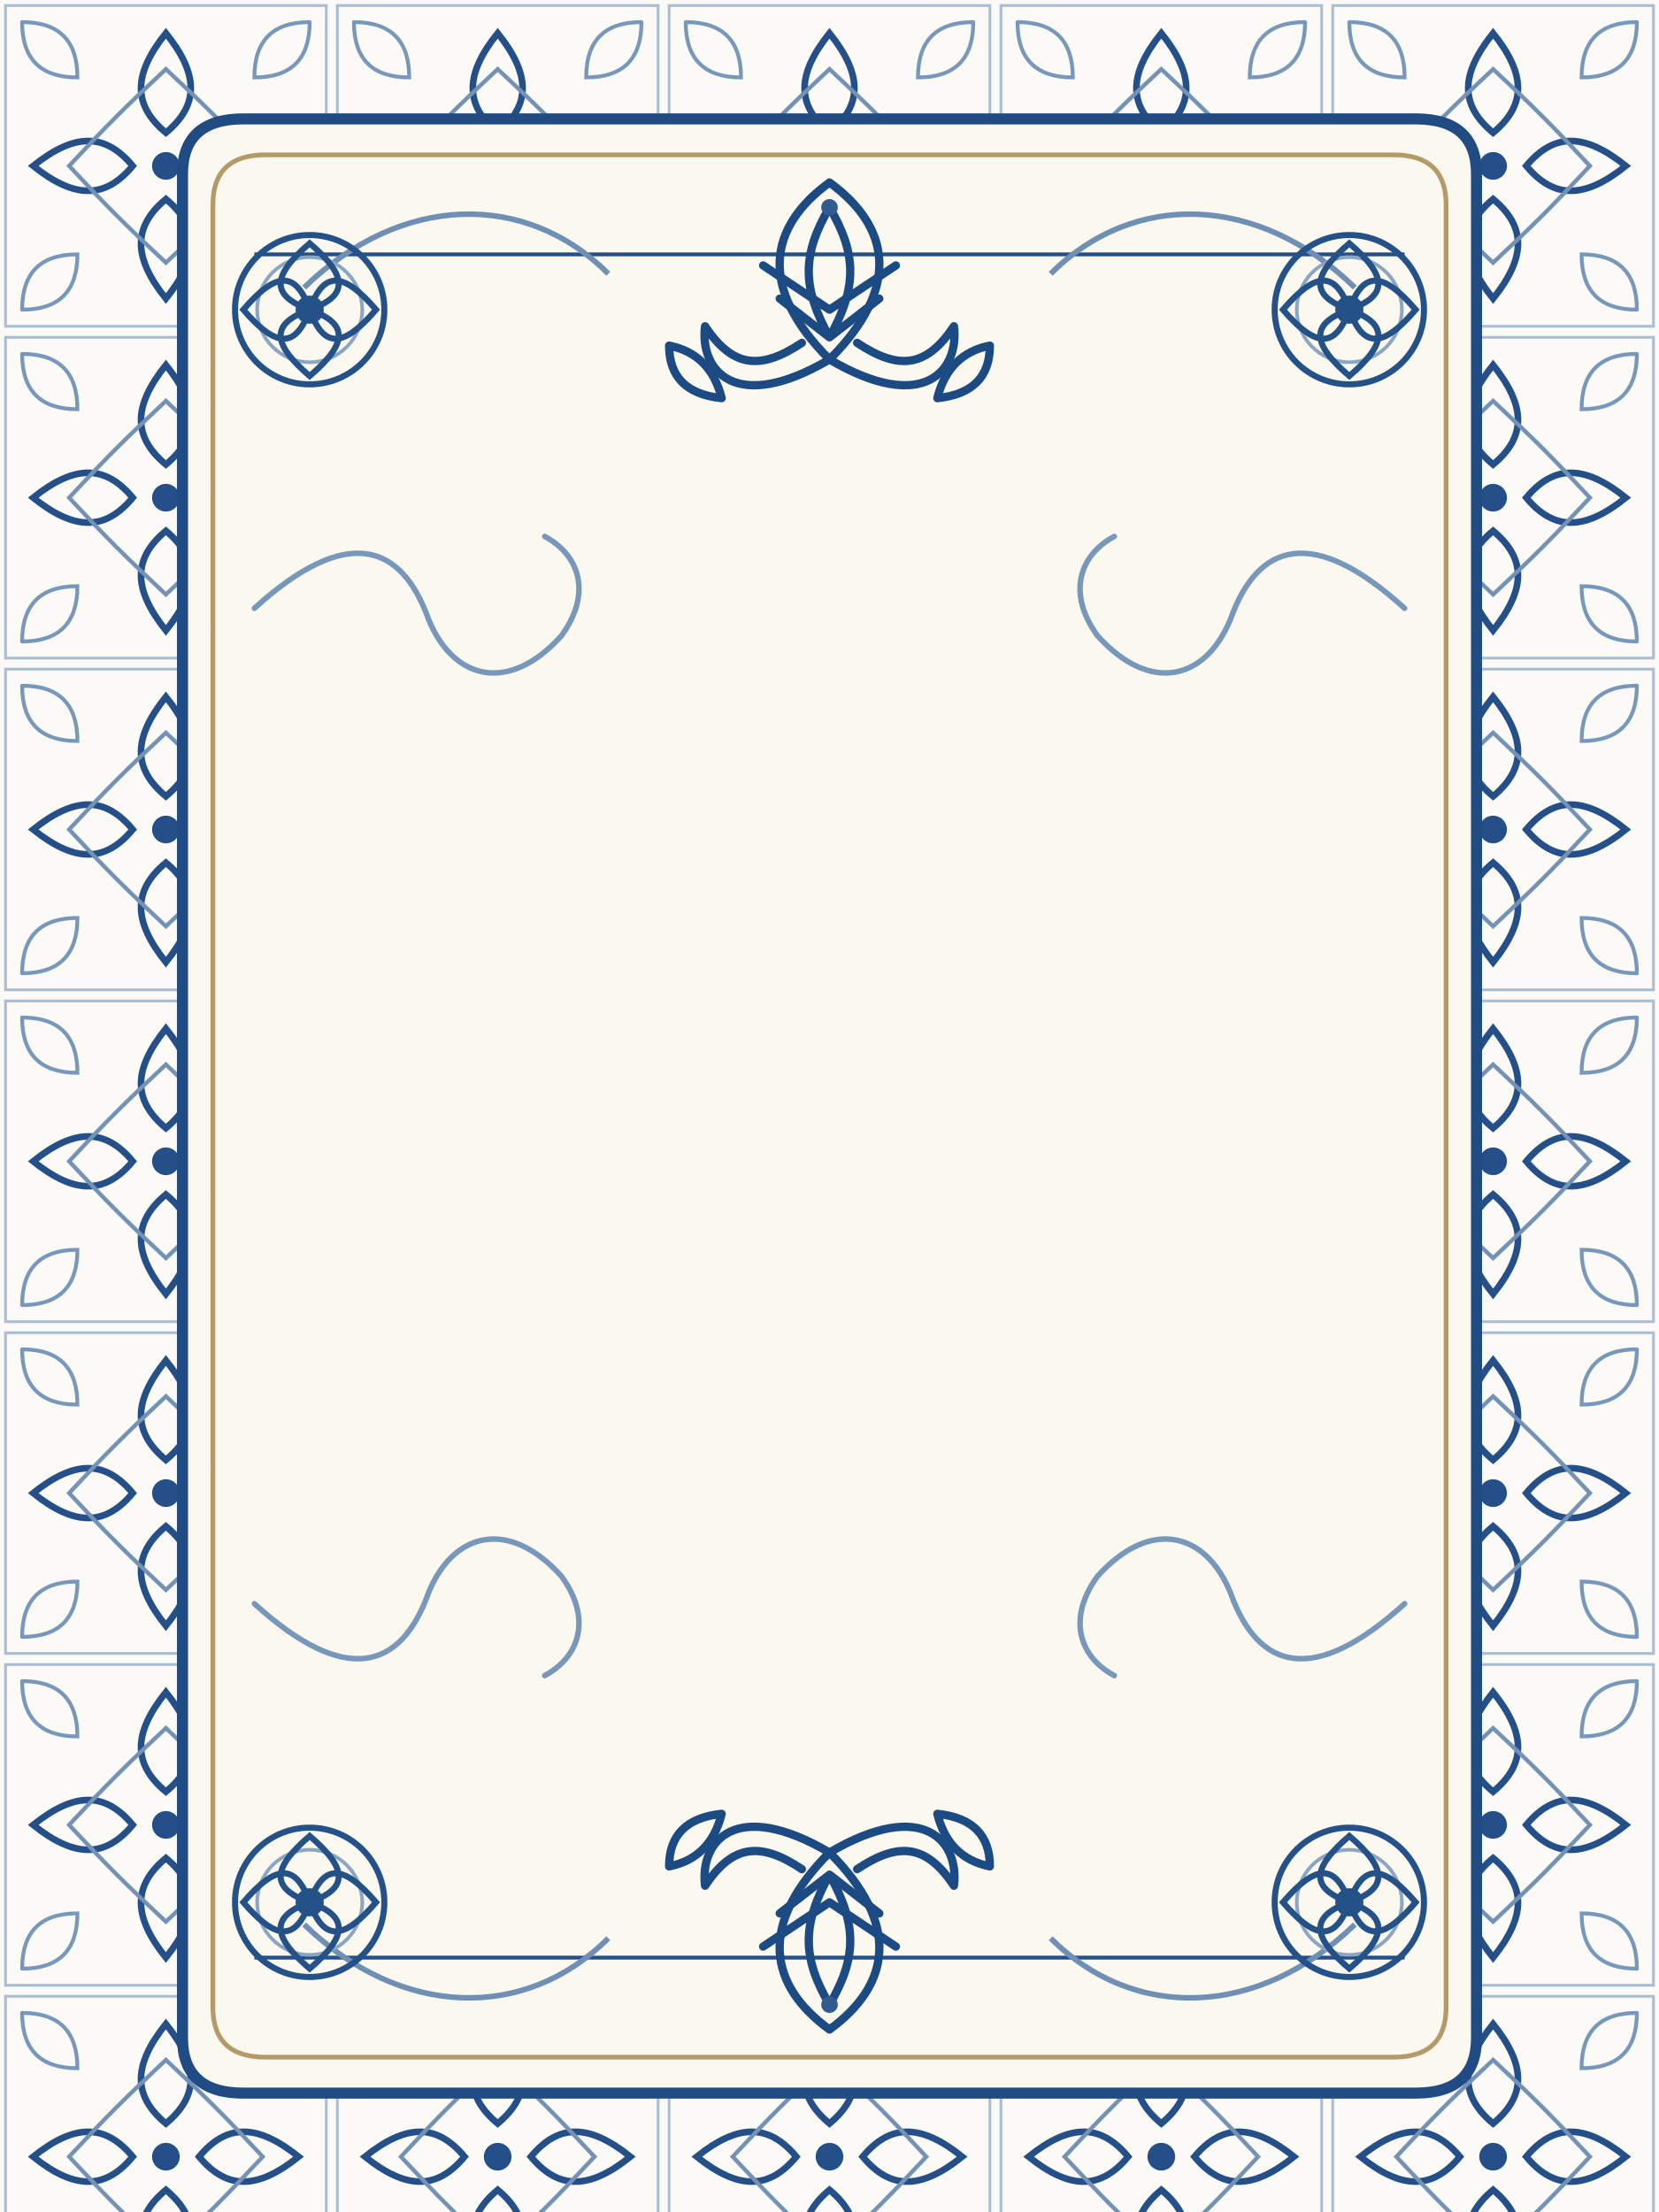
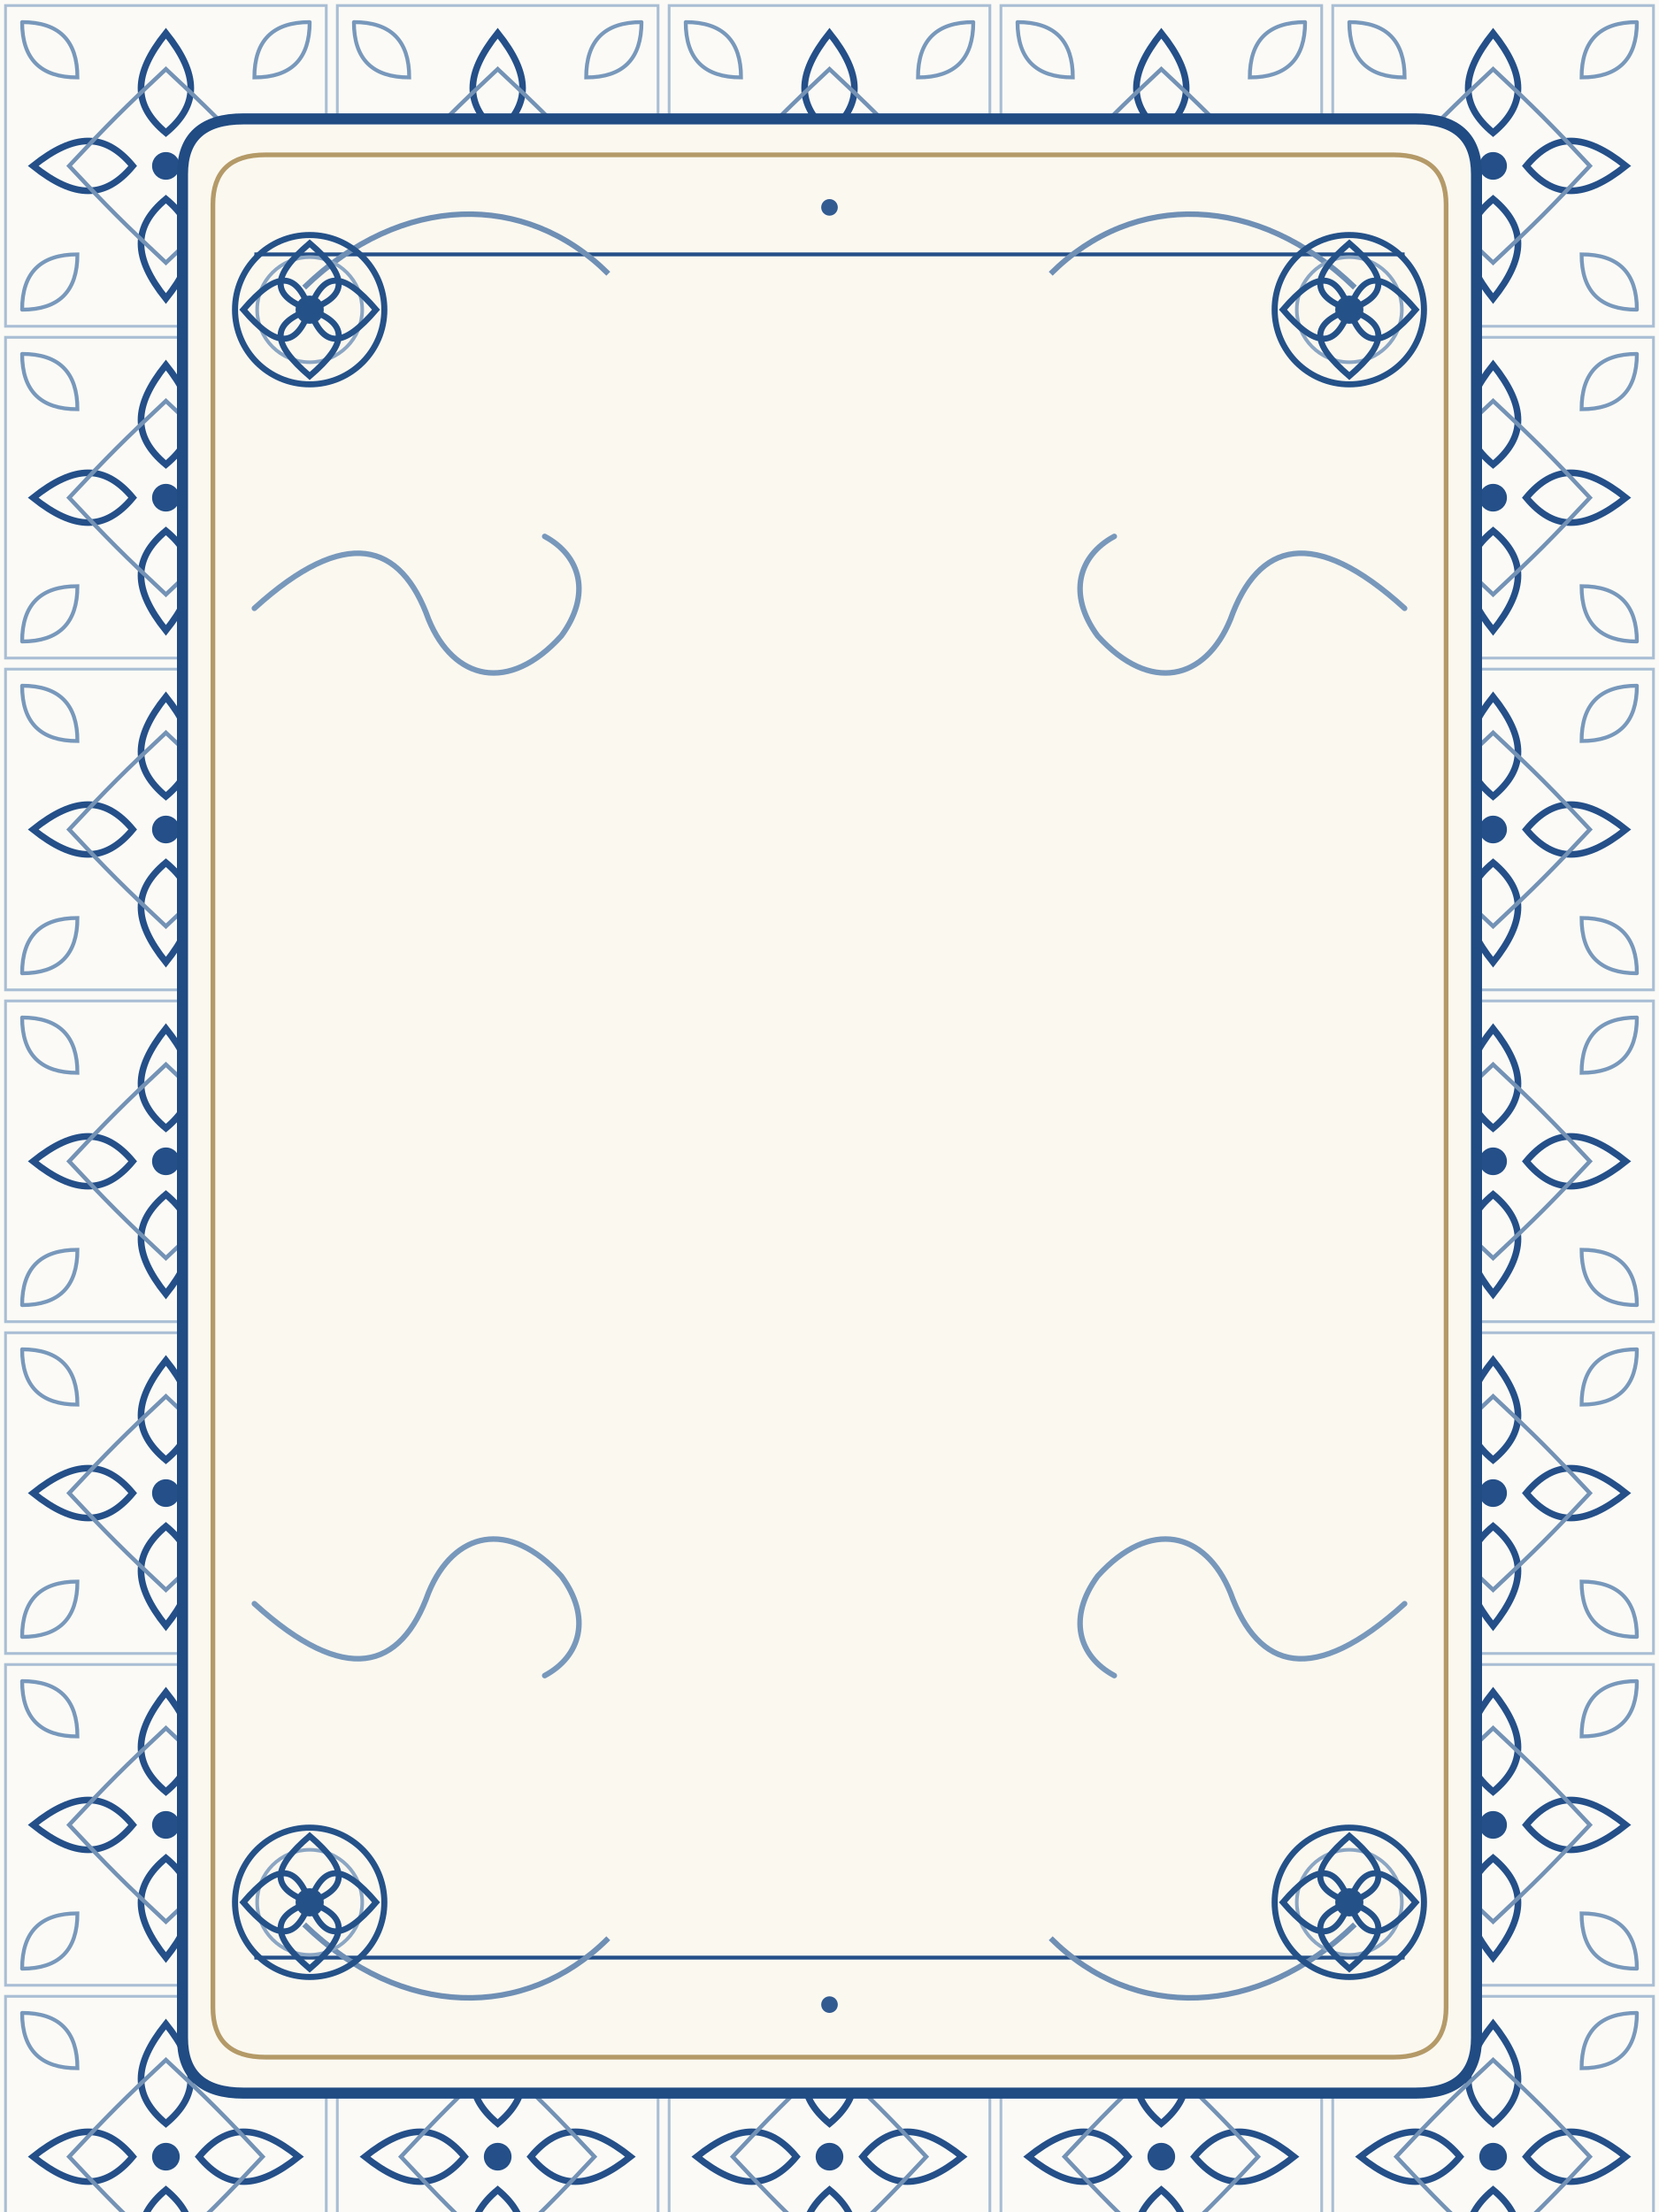
<svg xmlns="http://www.w3.org/2000/svg" viewBox="0 0 600 800">
  <defs>
    <pattern id="tile" width="120" height="120" patternUnits="userSpaceOnUse">
      <rect width="120" height="120" fill="#fbfaf6" />
      <rect x="2" y="2" width="116" height="116" fill="none" stroke="#a9bed4" stroke-width="1" />
      <g fill="none" stroke="#244f88" stroke-width="2.4" stroke-linecap="round">
        <path d="M60 12 C48 27 48 38 60 48 C72 38 72 27 60 12Z M108 60 C93 48 82 48 72 60 C82 72 93 72 108 60Z M60 108 C72 93 72 82 60 72 C48 82 48 93 60 108Z M12 60 C27 72 38 72 48 60 C38 48 27 48 12 60Z" />
        <path d="M60 25 C45 39 39 45 25 60 C39 75 45 81 60 95 C75 81 81 75 95 60 C81 45 75 39 60 25Z" stroke="#7392b5" stroke-width="1.5" />
        <path d="M8 8 Q28 8 28 28 Q8 28 8 8 M112 8 Q92 8 92 28 Q112 28 112 8 M8 112 Q28 112 28 92 Q8 92 8 112 M112 112 Q92 112 92 92 Q112 92 112 112" stroke="#7898bb" stroke-width="1.4" />
      </g>
      <circle cx="60" cy="60" r="5" fill="#244f88" />
    </pattern>
    <g id="shell" fill="none" stroke="#1c4b84" stroke-width="3" stroke-linecap="round" stroke-linejoin="round">
      <path d="M0 0 C-26 -26 -22 -48 0 -64 C22 -48 26 -26 0 0Z" />
      <path d="M0 -8 C-10 -26 -10 -38 0 -55 C10 -38 10 -26 0 -8Z M-18 -22 L0 -8 L18 -22 M-24 -34 L0 -18 L24 -34" />
      <path d="M0 0 C-34 20 -47 4 -45 -12 C-35 3 -25 4 -10 -6 M0 0 C34 20 47 4 45 -12 C35 3 25 4 10 -6" />
      <path d="M-39 14 Q-58 12 -58 -5 Q-43 -2 -39 14 M39 14 Q58 12 58 -5 Q43 -2 39 14" />
    </g>
    <g id="rosette" fill="none" stroke="#245188" stroke-width="2.2">
      <circle r="27" />
      <circle r="19" stroke="#8ba6c3" stroke-width="1.3" />
      <path d="M0 -24 C-14 -12 -14 -5 0 0 C14 -5 14 -12 0 -24Z M24 0 C12 -14 5 -14 0 0 C5 14 12 14 24 0Z M0 24 C14 12 14 5 0 0 C-14 5 -14 12 0 24Z M-24 0 C-12 14 -5 14 0 0 C-5 -14 -12 -14 -24 0Z" />
      <circle r="4" fill="#245188" />
    </g>
  </defs>
  <rect width="600" height="800" fill="url(#tile)" />
  <path d="M66 63 Q66 43 88 43 H512 Q534 43 534 63 V737 Q534 757 512 757 H88 Q66 757 66 737Z" fill="#fbf8f0" stroke="#204b83" stroke-width="4" />
  <path d="M77 74 Q77 56 96 56 H504 Q523 56 523 74 V726 Q523 744 504 744 H96 Q77 744 77 726Z" fill="none" stroke="#b49a68" stroke-width="1.7" />
  <path d="M92 92 H508 M92 708 H508" stroke="#244f88" stroke-width="1.4" />
  <path d="M110 104 C145 70 190 69 220 99 M490 104 C455 70 410 69 380 99 M110 696 C145 730 190 731 220 701 M490 696 C455 730 410 731 380 701" fill="none" stroke="#6f8fb4" stroke-width="2" />
  <use href="#rosette" x="112" y="112" />
  <use href="#rosette" x="488" y="112" />
  <use href="#rosette" x="112" y="688" />
  <use href="#rosette" x="488" y="688" />
-   <g transform="translate(300 130)">
-     <use href="#shell" />
-   </g>
-   <g transform="translate(300 670) scale(1 -1)">
-     <use href="#shell" />
-   </g>
  <g fill="none" stroke="#7898bb" stroke-width="2" stroke-linecap="round">
    <path d="M92 220 C125 190 145 196 155 224 C164 246 184 251 203 230 C214 215 210 201 197 194 M508 220 C475 190 455 196 445 224 C436 246 416 251 397 230 C386 215 390 201 403 194" />
    <path d="M92 580 C125 610 145 604 155 576 C164 554 184 549 203 570 C214 585 210 599 197 606 M508 580 C475 610 455 604 445 576 C436 554 416 549 397 570 C386 585 390 599 403 606" />
  </g>
  <g fill="#315b91">
    <circle cx="300" cy="75" r="3" />
    <circle cx="300" cy="725" r="3" />
  </g>
</svg>
